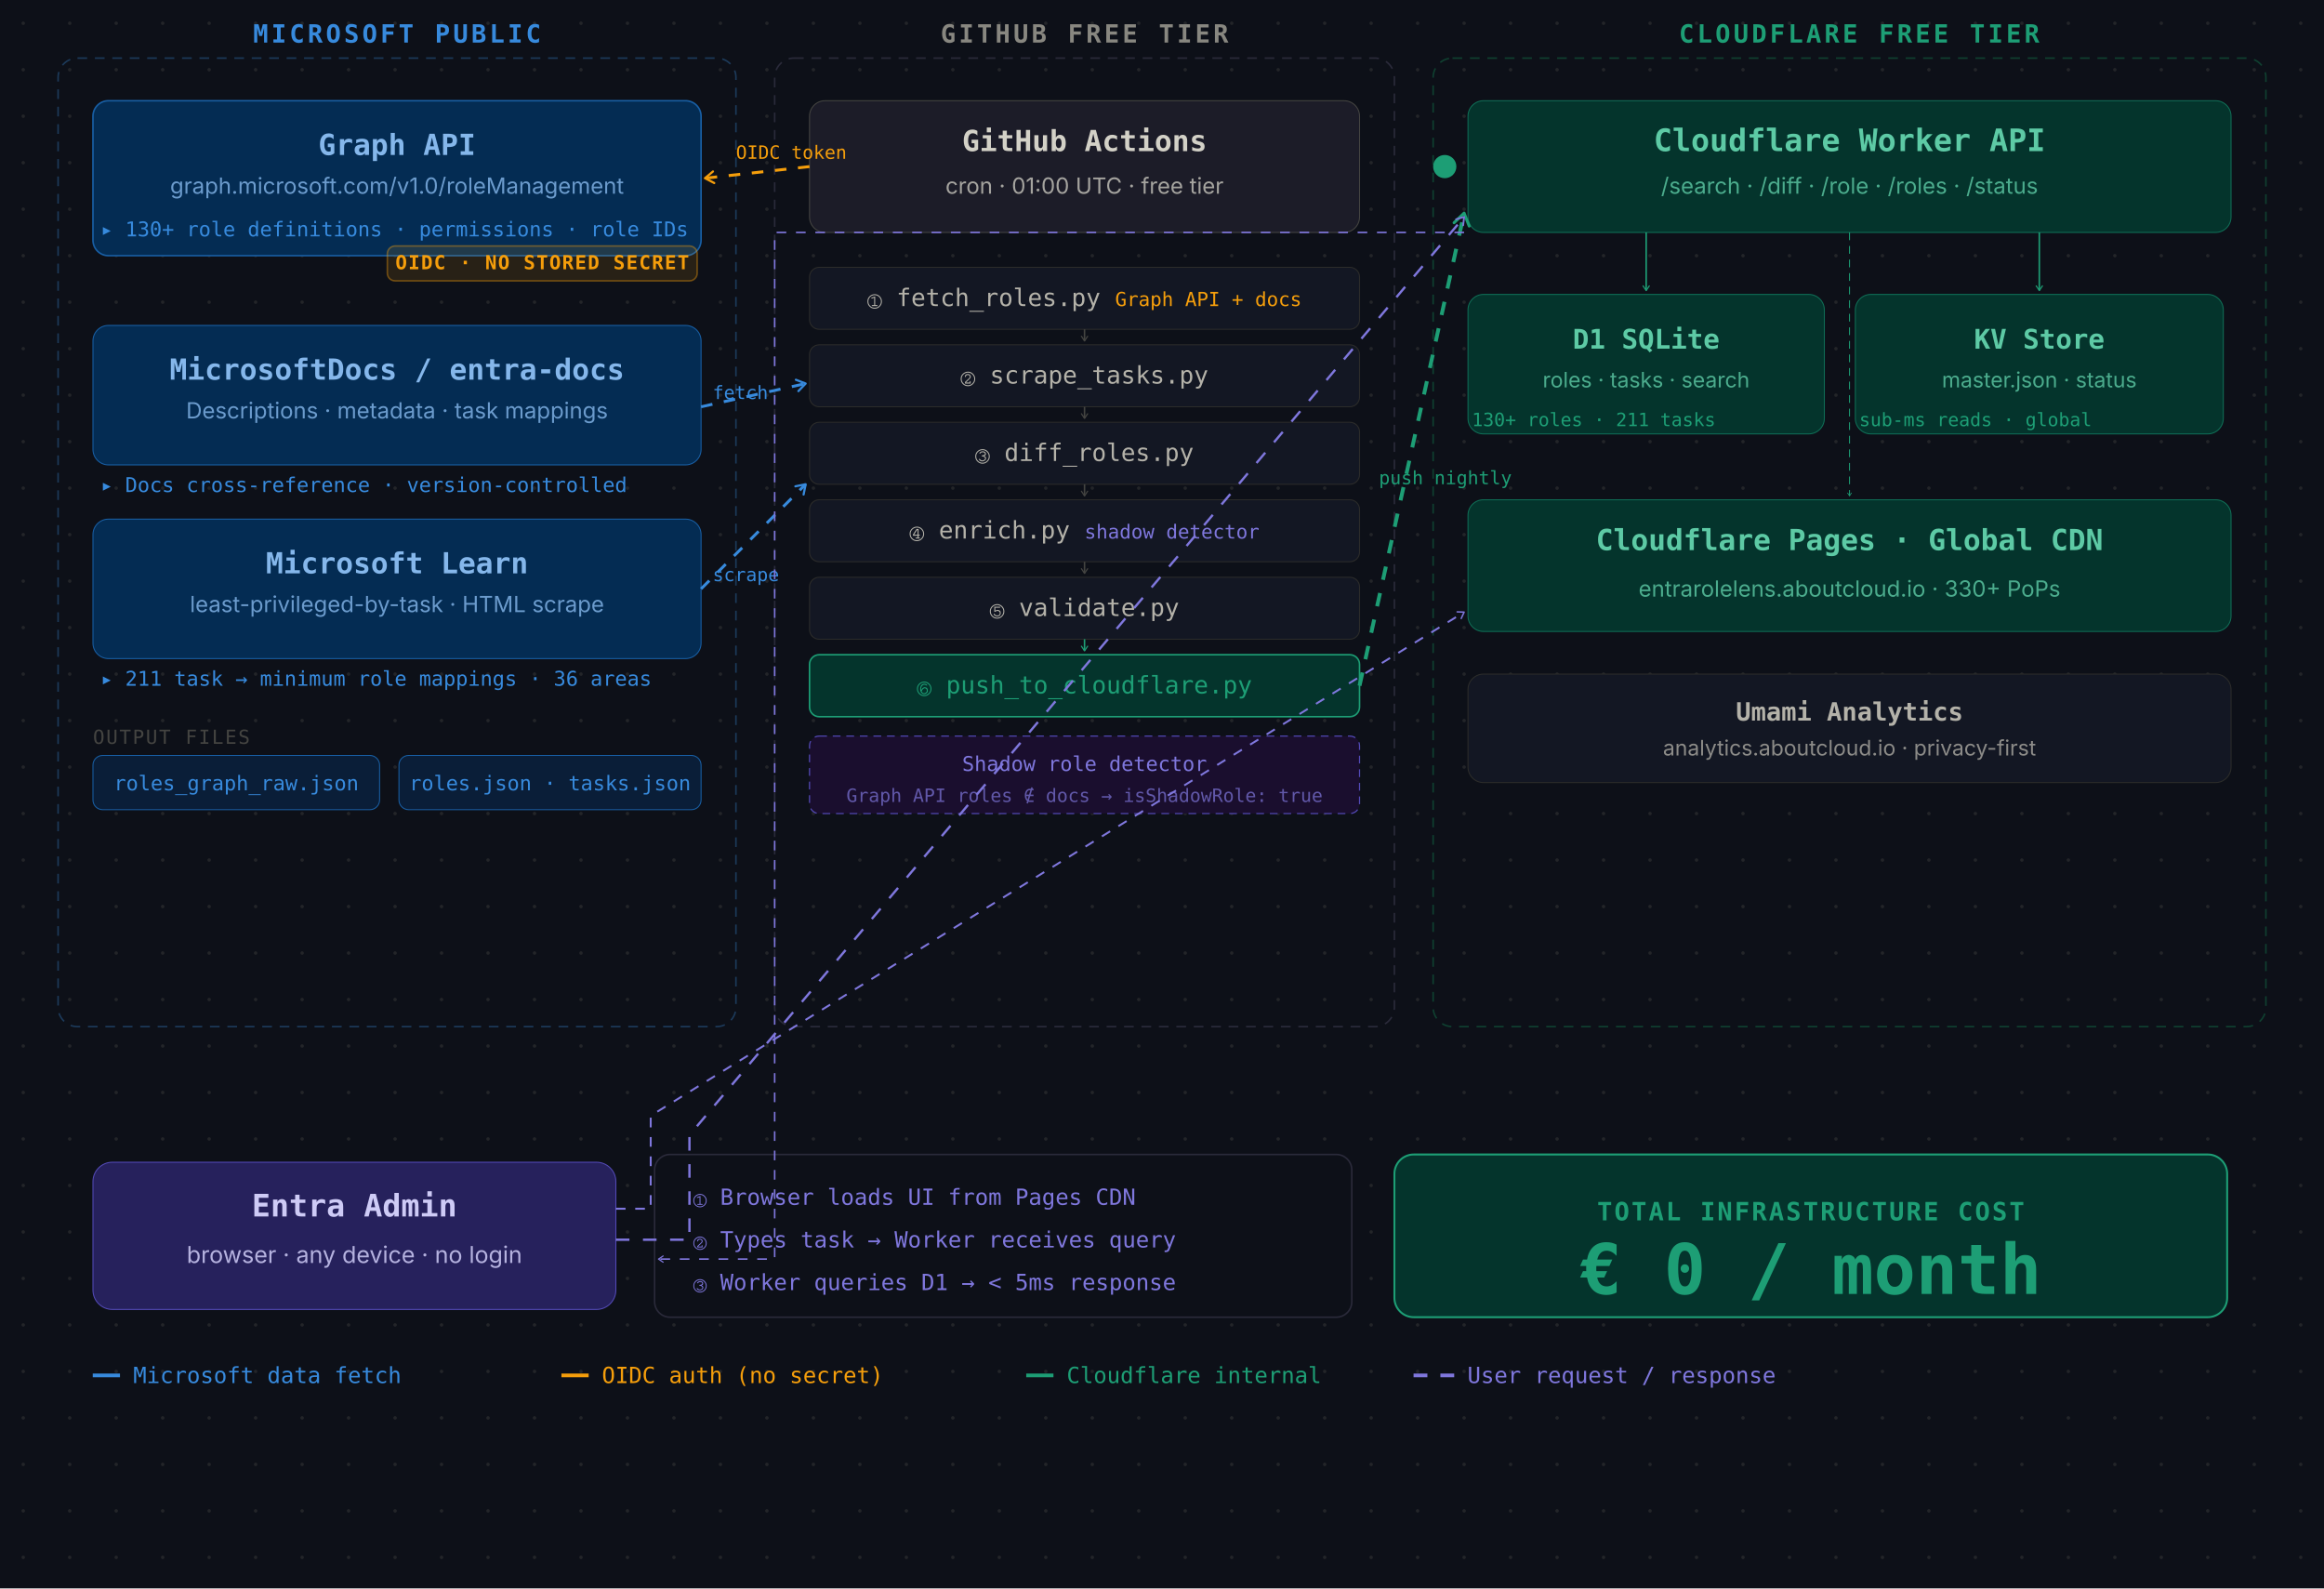
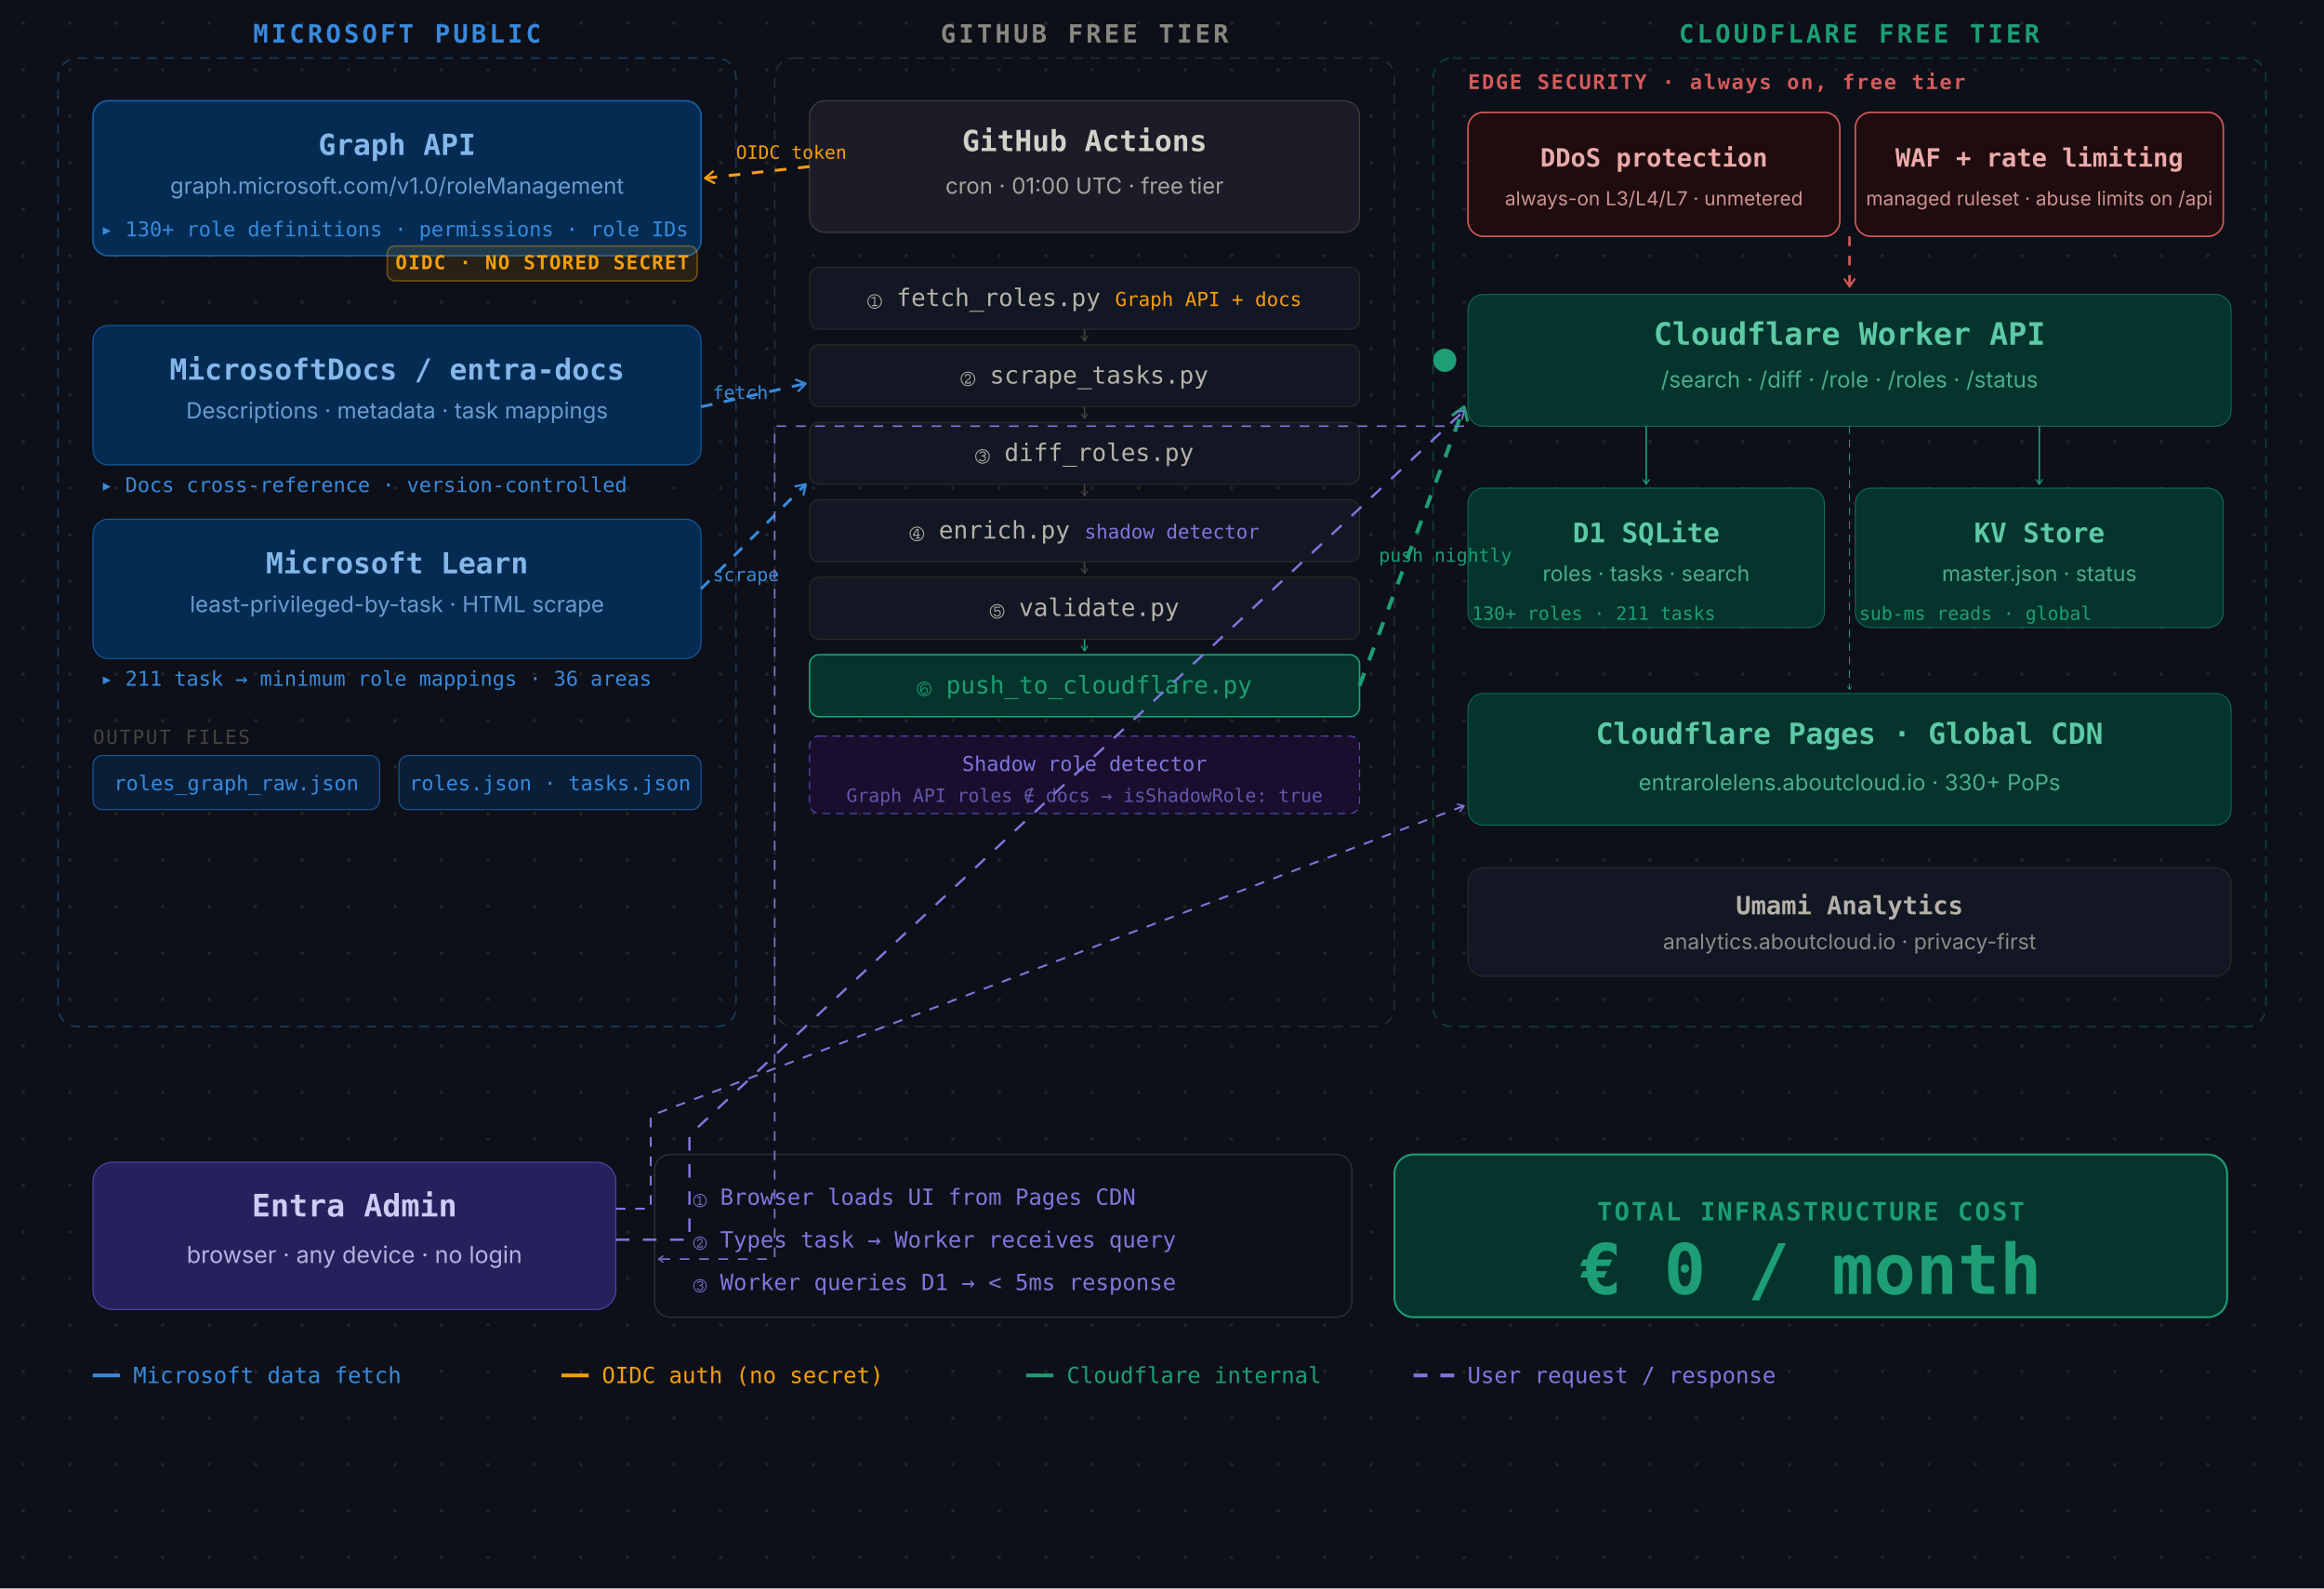
<svg xmlns="http://www.w3.org/2000/svg" width="100%" viewBox="0 0 1200 820">
  <defs>
    <style>
    @keyframes flow1{to{stroke-dashoffset:-28}}
    @keyframes flow2{to{stroke-dashoffset:-22}}
    @keyframes flow3{to{stroke-dashoffset:-18}}
    @keyframes pulse{0%,100%{opacity:1}50%{opacity:.3}}
    .fl1{stroke-dasharray:7 7;animation:flow1 1.2s linear infinite}
    .fl2{stroke-dasharray:6 6;animation:flow2 1.8s linear infinite}
    .fl3{stroke-dasharray:5 5;animation:flow3 2.4s linear infinite}
    .dot{animation:pulse 2s ease-in-out infinite}
    .mono{font-family:ui-monospace,SFMono-Regular,Menlo,monospace}
    .sans{font-family:-apple-system,BlinkMacSystemFont,sans-serif}
    .bold{font-weight:700}
  </style>
    <marker id="a" viewBox="0 0 10 10" refX="8" refY="5" markerWidth="5" markerHeight="5" orient="auto-start-reverse">
      <path d="M2 1L8 5L2 9" fill="none" stroke="context-stroke" stroke-width="1.5" stroke-linecap="round" stroke-linejoin="round" />
    </marker>
    <marker id="ag" viewBox="0 0 10 10" refX="8" refY="5" markerWidth="5" markerHeight="5" orient="auto-start-reverse">
      <path d="M2 1L8 5L2 9" fill="none" stroke="#1D9E75" stroke-width="1.5" stroke-linecap="round" stroke-linejoin="round" />
    </marker>
    <marker id="ab" viewBox="0 0 10 10" refX="8" refY="5" markerWidth="5" markerHeight="5" orient="auto-start-reverse">
      <path d="M2 1L8 5L2 9" fill="none" stroke="#378ADD" stroke-width="1.5" stroke-linecap="round" stroke-linejoin="round" />
    </marker>
    <marker id="ap" viewBox="0 0 10 10" refX="8" refY="5" markerWidth="5" markerHeight="5" orient="auto-start-reverse">
      <path d="M2 1L8 5L2 9" fill="none" stroke="#7F77DD" stroke-width="1.5" stroke-linecap="round" stroke-linejoin="round" />
    </marker>
    <marker id="ao" viewBox="0 0 10 10" refX="8" refY="5" markerWidth="5" markerHeight="5" orient="auto-start-reverse">
      <path d="M2 1L8 5L2 9" fill="none" stroke="#F59E0B" stroke-width="1.5" stroke-linecap="round" stroke-linejoin="round" />
+     </marker>
+     <marker id="ar" viewBox="0 0 10 10" refX="8" refY="5" markerWidth="5" markerHeight="5" orient="auto-start-reverse">
+       <path d="M2 1L8 5L2 9" fill="none" stroke="#D65A5A" stroke-width="1.5" stroke-linecap="round" stroke-linejoin="round" />
    </marker>
    <pattern id="dots" width="24" height="24" patternUnits="userSpaceOnUse">
      <circle cx="12" cy="12" r="0.9" fill="#444441" opacity="0.4" />
    </pattern>
  </defs>
  <rect width="1200" height="820" fill="#0D1018" />
  <rect width="1200" height="820" fill="url(#dots)" />
  <text x="205" y="22" text-anchor="middle" class="mono bold" fill="#378ADD" style="font-size:13px;letter-spacing:.12em">MICROSOFT PUBLIC</text>
  <text x="560" y="22" text-anchor="middle" class="mono bold" fill="#888780" style="font-size:13px;letter-spacing:.12em">GITHUB FREE TIER</text>
  <text x="960" y="22" text-anchor="middle" class="mono bold" fill="#1D9E75" style="font-size:13px;letter-spacing:.12em">CLOUDFLARE FREE TIER</text>
  <rect x="30" y="30" width="350" height="500" rx="10" fill="none" stroke="#1C3A5A" stroke-width="0.8" stroke-dasharray="5 4" />
  <rect x="400" y="30" width="320" height="500" rx="10" fill="none" stroke="#2A2A3A" stroke-width="0.8" stroke-dasharray="5 4" />
  <rect x="740" y="30" width="430" height="500" rx="10" fill="none" stroke="#0F4030" stroke-width="0.8" stroke-dasharray="5 4" />
  <rect x="48" y="52" width="314" height="80" rx="8" fill="#042C53" stroke="#185FA5" stroke-width="0.8" />
  <text x="205" y="80" text-anchor="middle" class="mono bold" fill="#85B7EB" style="font-size:15px">Graph API</text>
  <text x="205" y="100" text-anchor="middle" class="sans" fill="#85B7EB" style="font-size:11.5px;opacity:.8">graph.microsoft.com/v1.0/roleManagement</text>
  <text x="52" y="122" class="mono" fill="#378ADD" style="font-size:10.5px">▸ 130+ role definitions · permissions · role IDs</text>
  <rect x="200" y="127" width="160" height="18" rx="4" fill="rgba(245,158,11,0.12)" stroke="rgba(245,158,11,0.4)" stroke-width="0.8" />
  <text x="280" y="139" text-anchor="middle" class="mono bold" fill="#F59E0B" style="font-size:10px;letter-spacing:.06em">OIDC · NO STORED SECRET</text>
  <rect x="48" y="168" width="314" height="72" rx="8" fill="#042C53" stroke="#185FA5" stroke-width="0.5" />
  <text x="205" y="196" text-anchor="middle" class="mono bold" fill="#85B7EB" style="font-size:15px">MicrosoftDocs / entra-docs</text>
  <text x="205" y="216" text-anchor="middle" class="sans" fill="#85B7EB" style="font-size:11.5px;opacity:.8">Descriptions · metadata · task mappings</text>
  <text x="52" y="254" class="mono" fill="#378ADD" style="font-size:10.5px">▸ Docs cross-reference · version-controlled</text>
  <rect x="48" y="268" width="314" height="72" rx="8" fill="#042C53" stroke="#185FA5" stroke-width="0.5" />
  <text x="205" y="296" text-anchor="middle" class="mono bold" fill="#85B7EB" style="font-size:15px">Microsoft Learn</text>
  <text x="205" y="316" text-anchor="middle" class="sans" fill="#85B7EB" style="font-size:11.5px;opacity:.8">least-privileged-by-task · HTML scrape</text>
  <text x="52" y="354" class="mono" fill="#378ADD" style="font-size:10.5px">▸ 211 task → minimum role mappings · 36 areas</text>
  <text x="48" y="384" class="mono" fill="#444441" style="font-size:10px;letter-spacing:.08em">OUTPUT FILES</text>
  <rect x="48" y="390" width="148" height="28" rx="5" fill="#0A1E38" stroke="#185FA5" stroke-width="0.5" />
  <text x="122" y="408" text-anchor="middle" class="mono" fill="#378ADD" style="font-size:10.5px">roles_graph_raw.json</text>
  <rect x="206" y="390" width="156" height="28" rx="5" fill="#0A1E38" stroke="#185FA5" stroke-width="0.5" />
  <text x="284" y="408" text-anchor="middle" class="mono" fill="#378ADD" style="font-size:10.5px">roles.json · tasks.json</text>
  <rect x="418" y="52" width="284" height="68" rx="8" fill="#1C1C28" stroke="#444441" stroke-width="0.5" />
  <text x="560" y="78" text-anchor="middle" class="mono bold" fill="#D3D1C7" style="font-size:15px">GitHub Actions</text>
  <text x="560" y="100" text-anchor="middle" class="sans" fill="#D3D1C7" style="font-size:11.5px;opacity:.75">cron · 01:00 UTC · free tier</text>
  <text x="380" y="82" class="mono" fill="#F59E0B" style="font-size:9.5px">OIDC token</text>
  <rect x="418" y="138" width="284" height="32" rx="5" fill="#131723" stroke="#2C2C2A" stroke-width="0.5" />
  <text x="560" y="158" text-anchor="middle" class="mono" fill="#B4B2A9" style="font-size:12.5px">① fetch_roles.py  <tspan fill="#F59E0B" style="font-size:10px">Graph API + docs</tspan>
  </text>
  <rect x="418" y="178" width="284" height="32" rx="5" fill="#131723" stroke="#2C2C2A" stroke-width="0.5" />
  <text x="560" y="198" text-anchor="middle" class="mono" fill="#B4B2A9" style="font-size:12.5px">② scrape_tasks.py</text>
  <rect x="418" y="218" width="284" height="32" rx="5" fill="#131723" stroke="#2C2C2A" stroke-width="0.5" />
  <text x="560" y="238" text-anchor="middle" class="mono" fill="#B4B2A9" style="font-size:12.5px">③ diff_roles.py</text>
  <rect x="418" y="258" width="284" height="32" rx="5" fill="#131723" stroke="#2C2C2A" stroke-width="0.5" />
  <text x="560" y="278" text-anchor="middle" class="mono" fill="#B4B2A9" style="font-size:12.5px">④ enrich.py  <tspan fill="#7F77DD" style="font-size:10px">shadow detector</tspan>
  </text>
  <rect x="418" y="298" width="284" height="32" rx="5" fill="#131723" stroke="#2C2C2A" stroke-width="0.5" />
  <text x="560" y="318" text-anchor="middle" class="mono" fill="#B4B2A9" style="font-size:12.5px">⑤ validate.py</text>
  <rect x="418" y="338" width="284" height="32" rx="5" fill="#04342C" stroke="#1D9E75" stroke-width="0.8" />
  <text x="560" y="358" text-anchor="middle" class="mono" fill="#1D9E75" style="font-size:12.5px">⑥ push_to_cloudflare.py</text>
  <line x1="560" y1="170" x2="560" y2="176" stroke="#444441" stroke-width="0.8" marker-end="url(#a)" />
  <line x1="560" y1="210" x2="560" y2="216" stroke="#444441" stroke-width="0.8" marker-end="url(#a)" />
  <line x1="560" y1="250" x2="560" y2="256" stroke="#444441" stroke-width="0.8" marker-end="url(#a)" />
  <line x1="560" y1="290" x2="560" y2="296" stroke="#444441" stroke-width="0.8" marker-end="url(#a)" />
  <line x1="560" y1="330" x2="560" y2="336" stroke="#1D9E75" stroke-width="0.8" marker-end="url(#ag)" />
  <rect x="418" y="380" width="284" height="40" rx="5" fill="#1A0E2E" stroke="#534AB7" stroke-width="0.6" stroke-dasharray="4 3" />
  <text x="560" y="398" text-anchor="middle" class="mono" fill="#7F77DD" style="font-size:10.5px">Shadow role detector</text>
  <text x="560" y="414" text-anchor="middle" class="mono" fill="#7F77DD" style="font-size:9.5px;opacity:.7">Graph API roles ∉ docs → isShadowRole: true</text>
-   <rect x="758" y="52" width="394" height="68" rx="8" fill="#04342C" stroke="#0F6E56" stroke-width="0.5" />
-   <text x="955" y="78" text-anchor="middle" class="mono bold" fill="#5DCAA5" style="font-size:16px">Cloudflare Worker API</text>
-   <text x="955" y="100" text-anchor="middle" class="sans" fill="#5DCAA5" style="font-size:11.5px;opacity:.8">/search · /diff · /role · /roles · /status</text>
-   <circle class="dot" cx="746" cy="86" r="6" fill="#1D9E75" />
-   <rect x="758" y="152" width="184" height="72" rx="8" fill="#04342C" stroke="#0F6E56" stroke-width="0.5" />
-   <text x="850" y="180" text-anchor="middle" class="mono bold" fill="#5DCAA5" style="font-size:14px">D1 SQLite</text>
-   <text x="850" y="200" text-anchor="middle" class="sans" fill="#5DCAA5" style="font-size:11px;opacity:.8">roles · tasks · search</text>
-   <text x="760" y="220" class="mono" fill="#1D9E75" style="font-size:9.5px">130+ roles · 211 tasks</text>
-   <rect x="958" y="152" width="190" height="72" rx="8" fill="#04342C" stroke="#0F6E56" stroke-width="0.5" />
-   <text x="1053" y="180" text-anchor="middle" class="mono bold" fill="#5DCAA5" style="font-size:14px">KV Store</text>
-   <text x="1053" y="200" text-anchor="middle" class="sans" fill="#5DCAA5" style="font-size:11px;opacity:.8">master.json · status</text>
-   <text x="960" y="220" class="mono" fill="#1D9E75" style="font-size:9.5px">sub-ms reads · global</text>
-   <rect x="758" y="258" width="394" height="68" rx="8" fill="#04342C" stroke="#0F6E56" stroke-width="0.5" />
-   <text x="955" y="284" text-anchor="middle" class="mono bold" fill="#5DCAA5" style="font-size:15px">Cloudflare Pages · Global CDN</text>
-   <text x="955" y="308" text-anchor="middle" class="sans" fill="#5DCAA5" style="font-size:11.5px;opacity:.8">entrarolelens.aboutcloud.io · 330+ PoPs</text>
-   <rect x="758" y="348" width="394" height="56" rx="8" fill="#131723" stroke="#2C2C2A" stroke-width="0.5" />
-   <text x="955" y="372" text-anchor="middle" class="mono bold" fill="#B4B2A9" style="font-size:13px">Umami Analytics</text>
-   <text x="955" y="390" text-anchor="middle" class="sans" fill="#B4B2A9" style="font-size:11px;opacity:.75">analytics.aboutcloud.io · privacy-first</text>
-   <line x1="850" y1="120" x2="850" y2="150" stroke="#1D9E75" stroke-width="0.8" marker-end="url(#ag)" />
-   <line x1="1053" y1="120" x2="1053" y2="150" stroke="#1D9E75" stroke-width="0.8" marker-end="url(#ag)" />
-   <line x1="955" y1="120" x2="955" y2="256" stroke="#1D9E75" stroke-width="0.5" stroke-dasharray="4 3" marker-end="url(#ag)" />
+   <text x="758" y="46" class="mono bold" fill="#D65A5A" style="font-size:10.5px;letter-spacing:.08em">EDGE SECURITY · always on, free tier</text>
+   <rect x="758" y="58" width="192" height="64" rx="8" fill="#1E0C0E" stroke="#D65A5A" stroke-width="0.8" />
+   <text x="854" y="86" text-anchor="middle" class="mono bold" fill="#ECA9A9" style="font-size:13px">DDoS protection</text>
+   <text x="854" y="106" text-anchor="middle" class="sans" fill="#ECA9A9" style="font-size:10px;opacity:.85">always-on L3/L4/L7 · unmetered</text>
+   <rect x="958" y="58" width="190" height="64" rx="8" fill="#1E0C0E" stroke="#D65A5A" stroke-width="0.8" />
+   <text x="1053" y="86" text-anchor="middle" class="mono bold" fill="#ECA9A9" style="font-size:13px">WAF + rate limiting</text>
+   <text x="1053" y="106" text-anchor="middle" class="sans" fill="#ECA9A9" style="font-size:10px;opacity:.85">managed ruleset · abuse limits on /api</text>
+   <path d="M955 122 L955 148" fill="none" stroke="#D65A5A" stroke-width="1.3" class="fl3" marker-end="url(#ar)" />
+   <rect x="758" y="152" width="394" height="68" rx="8" fill="#04342C" stroke="#0F6E56" stroke-width="0.5" />
+   <text x="955" y="178" text-anchor="middle" class="mono bold" fill="#5DCAA5" style="font-size:16px">Cloudflare Worker API</text>
+   <text x="955" y="200" text-anchor="middle" class="sans" fill="#5DCAA5" style="font-size:11.5px;opacity:.8">/search · /diff · /role · /roles · /status</text>
+   <circle class="dot" cx="746" cy="186" r="6" fill="#1D9E75" />
+   <rect x="758" y="252" width="184" height="72" rx="8" fill="#04342C" stroke="#0F6E56" stroke-width="0.5" />
+   <text x="850" y="280" text-anchor="middle" class="mono bold" fill="#5DCAA5" style="font-size:14px">D1 SQLite</text>
+   <text x="850" y="300" text-anchor="middle" class="sans" fill="#5DCAA5" style="font-size:11px;opacity:.8">roles · tasks · search</text>
+   <text x="760" y="320" class="mono" fill="#1D9E75" style="font-size:9.5px">130+ roles · 211 tasks</text>
+   <rect x="958" y="252" width="190" height="72" rx="8" fill="#04342C" stroke="#0F6E56" stroke-width="0.5" />
+   <text x="1053" y="280" text-anchor="middle" class="mono bold" fill="#5DCAA5" style="font-size:14px">KV Store</text>
+   <text x="1053" y="300" text-anchor="middle" class="sans" fill="#5DCAA5" style="font-size:11px;opacity:.8">master.json · status</text>
+   <text x="960" y="320" class="mono" fill="#1D9E75" style="font-size:9.5px">sub-ms reads · global</text>
+   <rect x="758" y="358" width="394" height="68" rx="8" fill="#04342C" stroke="#0F6E56" stroke-width="0.5" />
+   <text x="955" y="384" text-anchor="middle" class="mono bold" fill="#5DCAA5" style="font-size:15px">Cloudflare Pages · Global CDN</text>
+   <text x="955" y="408" text-anchor="middle" class="sans" fill="#5DCAA5" style="font-size:11.5px;opacity:.8">entrarolelens.aboutcloud.io · 330+ PoPs</text>
+   <rect x="758" y="448" width="394" height="56" rx="8" fill="#131723" stroke="#2C2C2A" stroke-width="0.5" />
+   <text x="955" y="472" text-anchor="middle" class="mono bold" fill="#B4B2A9" style="font-size:13px">Umami Analytics</text>
+   <text x="955" y="490" text-anchor="middle" class="sans" fill="#B4B2A9" style="font-size:11px;opacity:.75">analytics.aboutcloud.io · privacy-first</text>
+   <line x1="850" y1="220" x2="850" y2="250" stroke="#1D9E75" stroke-width="0.8" marker-end="url(#ag)" />
+   <line x1="1053" y1="220" x2="1053" y2="250" stroke="#1D9E75" stroke-width="0.8" marker-end="url(#ag)" />
+   <line x1="955" y1="220" x2="955" y2="356" stroke="#1D9E75" stroke-width="0.5" stroke-dasharray="4 3" marker-end="url(#ag)" />
  <path class="fl2" d="M418 86 L364 92" fill="none" stroke="#F59E0B" stroke-width="1.5" marker-end="url(#ao)" />
  <path class="fl2" d="M362 210 L416 198" fill="none" stroke="#378ADD" stroke-width="1.5" marker-end="url(#ab)" />
  <path class="fl2" d="M362 304 L416 250" fill="none" stroke="#378ADD" stroke-width="1.5" marker-end="url(#ab)" />
  <text x="368" y="206" class="mono" fill="#378ADD" style="font-size:9.5px">fetch</text>
  <text x="368" y="300" class="mono" fill="#378ADD" style="font-size:9.5px">scrape</text>
-   <path class="fl1" d="M702 354 L756 110" fill="none" stroke="#1D9E75" stroke-width="2" marker-end="url(#ag)" />
-   <text x="712" y="250" class="mono" fill="#1D9E75" style="font-size:9.5px">push nightly</text>
+   <path class="fl1" d="M702 354 L756 210" fill="none" stroke="#1D9E75" stroke-width="2" marker-end="url(#ag)" />
+   <text x="712" y="290" class="mono" fill="#1D9E75" style="font-size:9.5px">push nightly</text>
  <rect x="48" y="600" width="270" height="76" rx="10" fill="#26215C" stroke="#534AB7" stroke-width="0.5" />
  <text x="183" y="628" text-anchor="middle" class="mono bold" fill="#CECBF6" style="font-size:16px">Entra Admin</text>
  <text x="183" y="652" text-anchor="middle" class="sans" fill="#CECBF6" style="font-size:12px;opacity:.85">browser · any device · no login</text>
  <rect x="338" y="596" width="360" height="84" rx="8" fill="#0D1018" stroke="#2A2A3A" stroke-width="0.8" />
  <text x="358" y="622" class="mono" fill="#7F77DD" style="font-size:11.5px">① Browser loads UI from Pages CDN</text>
  <text x="358" y="644" class="mono" fill="#7F77DD" style="font-size:11.5px">② Types task → Worker receives query</text>
  <text x="358" y="666" class="mono" fill="#7F77DD" style="font-size:11.5px">③ Worker queries D1 → &lt; 5ms response</text>
-   <path class="fl3" d="M318 624 L336 624 L336 576 L756 316" fill="none" stroke="#7F77DD" stroke-width="1" marker-end="url(#ap)" />
-   <path class="fl1" d="M318 640 L356 640 L356 586 L756 112" fill="none" stroke="#7F77DD" stroke-width="1.2" marker-end="url(#ap)" />
-   <path class="fl3" d="M756 120 L400 120 L400 650 L340 650" fill="none" stroke="#7F77DD" stroke-width="0.8" stroke-dasharray="4 4" marker-end="url(#ap)" />
+   <path class="fl3" d="M318 624 L336 624 L336 576 L756 416" fill="none" stroke="#7F77DD" stroke-width="1" marker-end="url(#ap)" />
+   <path class="fl1" d="M318 640 L356 640 L356 586 L756 212" fill="none" stroke="#7F77DD" stroke-width="1.2" marker-end="url(#ap)" />
+   <path class="fl3" d="M756 220 L400 220 L400 650 L340 650" fill="none" stroke="#7F77DD" stroke-width="0.8" stroke-dasharray="4 4" marker-end="url(#ap)" />
  <rect x="720" y="596" width="430" height="84" rx="10" fill="#04342C" stroke="#1D9E75" stroke-width="1" />
  <text x="935" y="630" text-anchor="middle" class="mono bold" fill="#1D9E75" style="font-size:13px;letter-spacing:.08em">TOTAL INFRASTRUCTURE COST</text>
  <text x="935" y="668" text-anchor="middle" class="mono bold" fill="#1D9E75" style="font-size:36px">€ 0 / month</text>
  <text x="48" y="714" class="mono" fill="#378ADD" style="font-size:11.5px">━━  Microsoft data fetch</text>
  <text x="290" y="714" class="mono" fill="#F59E0B" style="font-size:11.5px">━━  OIDC auth (no secret)</text>
  <text x="530" y="714" class="mono" fill="#1D9E75" style="font-size:11.5px">━━  Cloudflare internal</text>
  <text x="730" y="714" class="mono" fill="#7F77DD" style="font-size:11.5px">━ ━  User request / response</text>
</svg>
